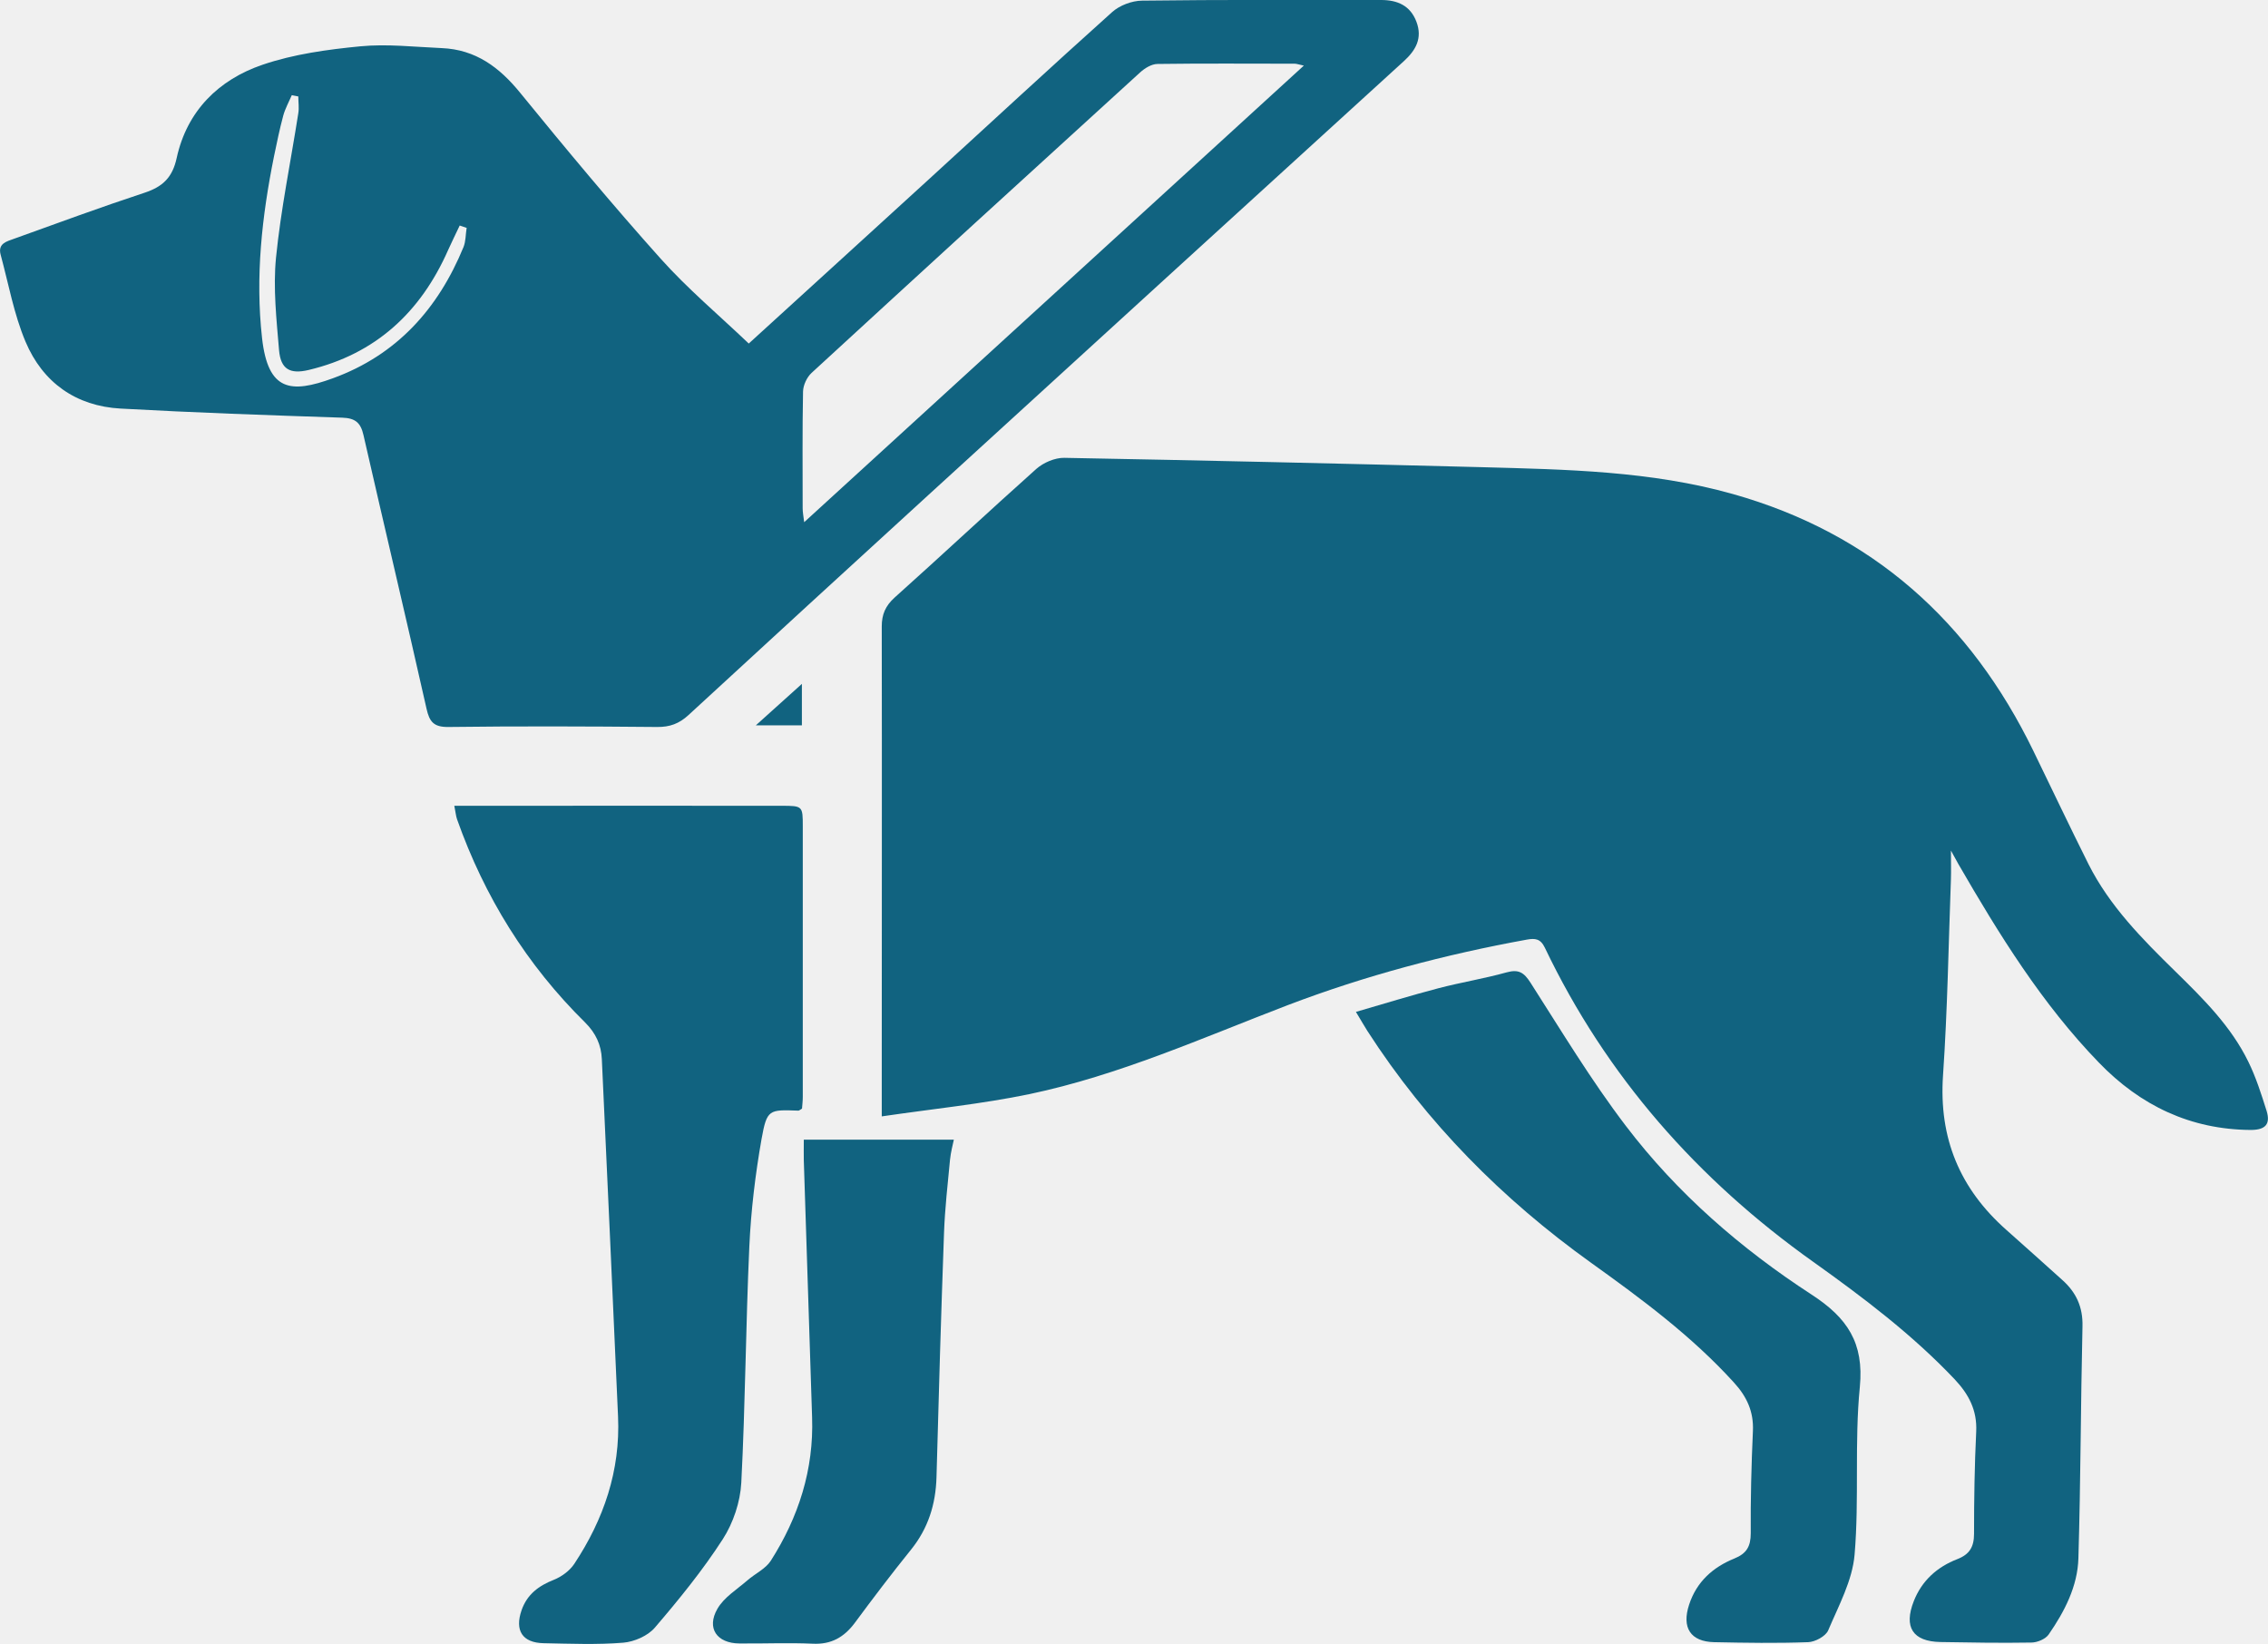
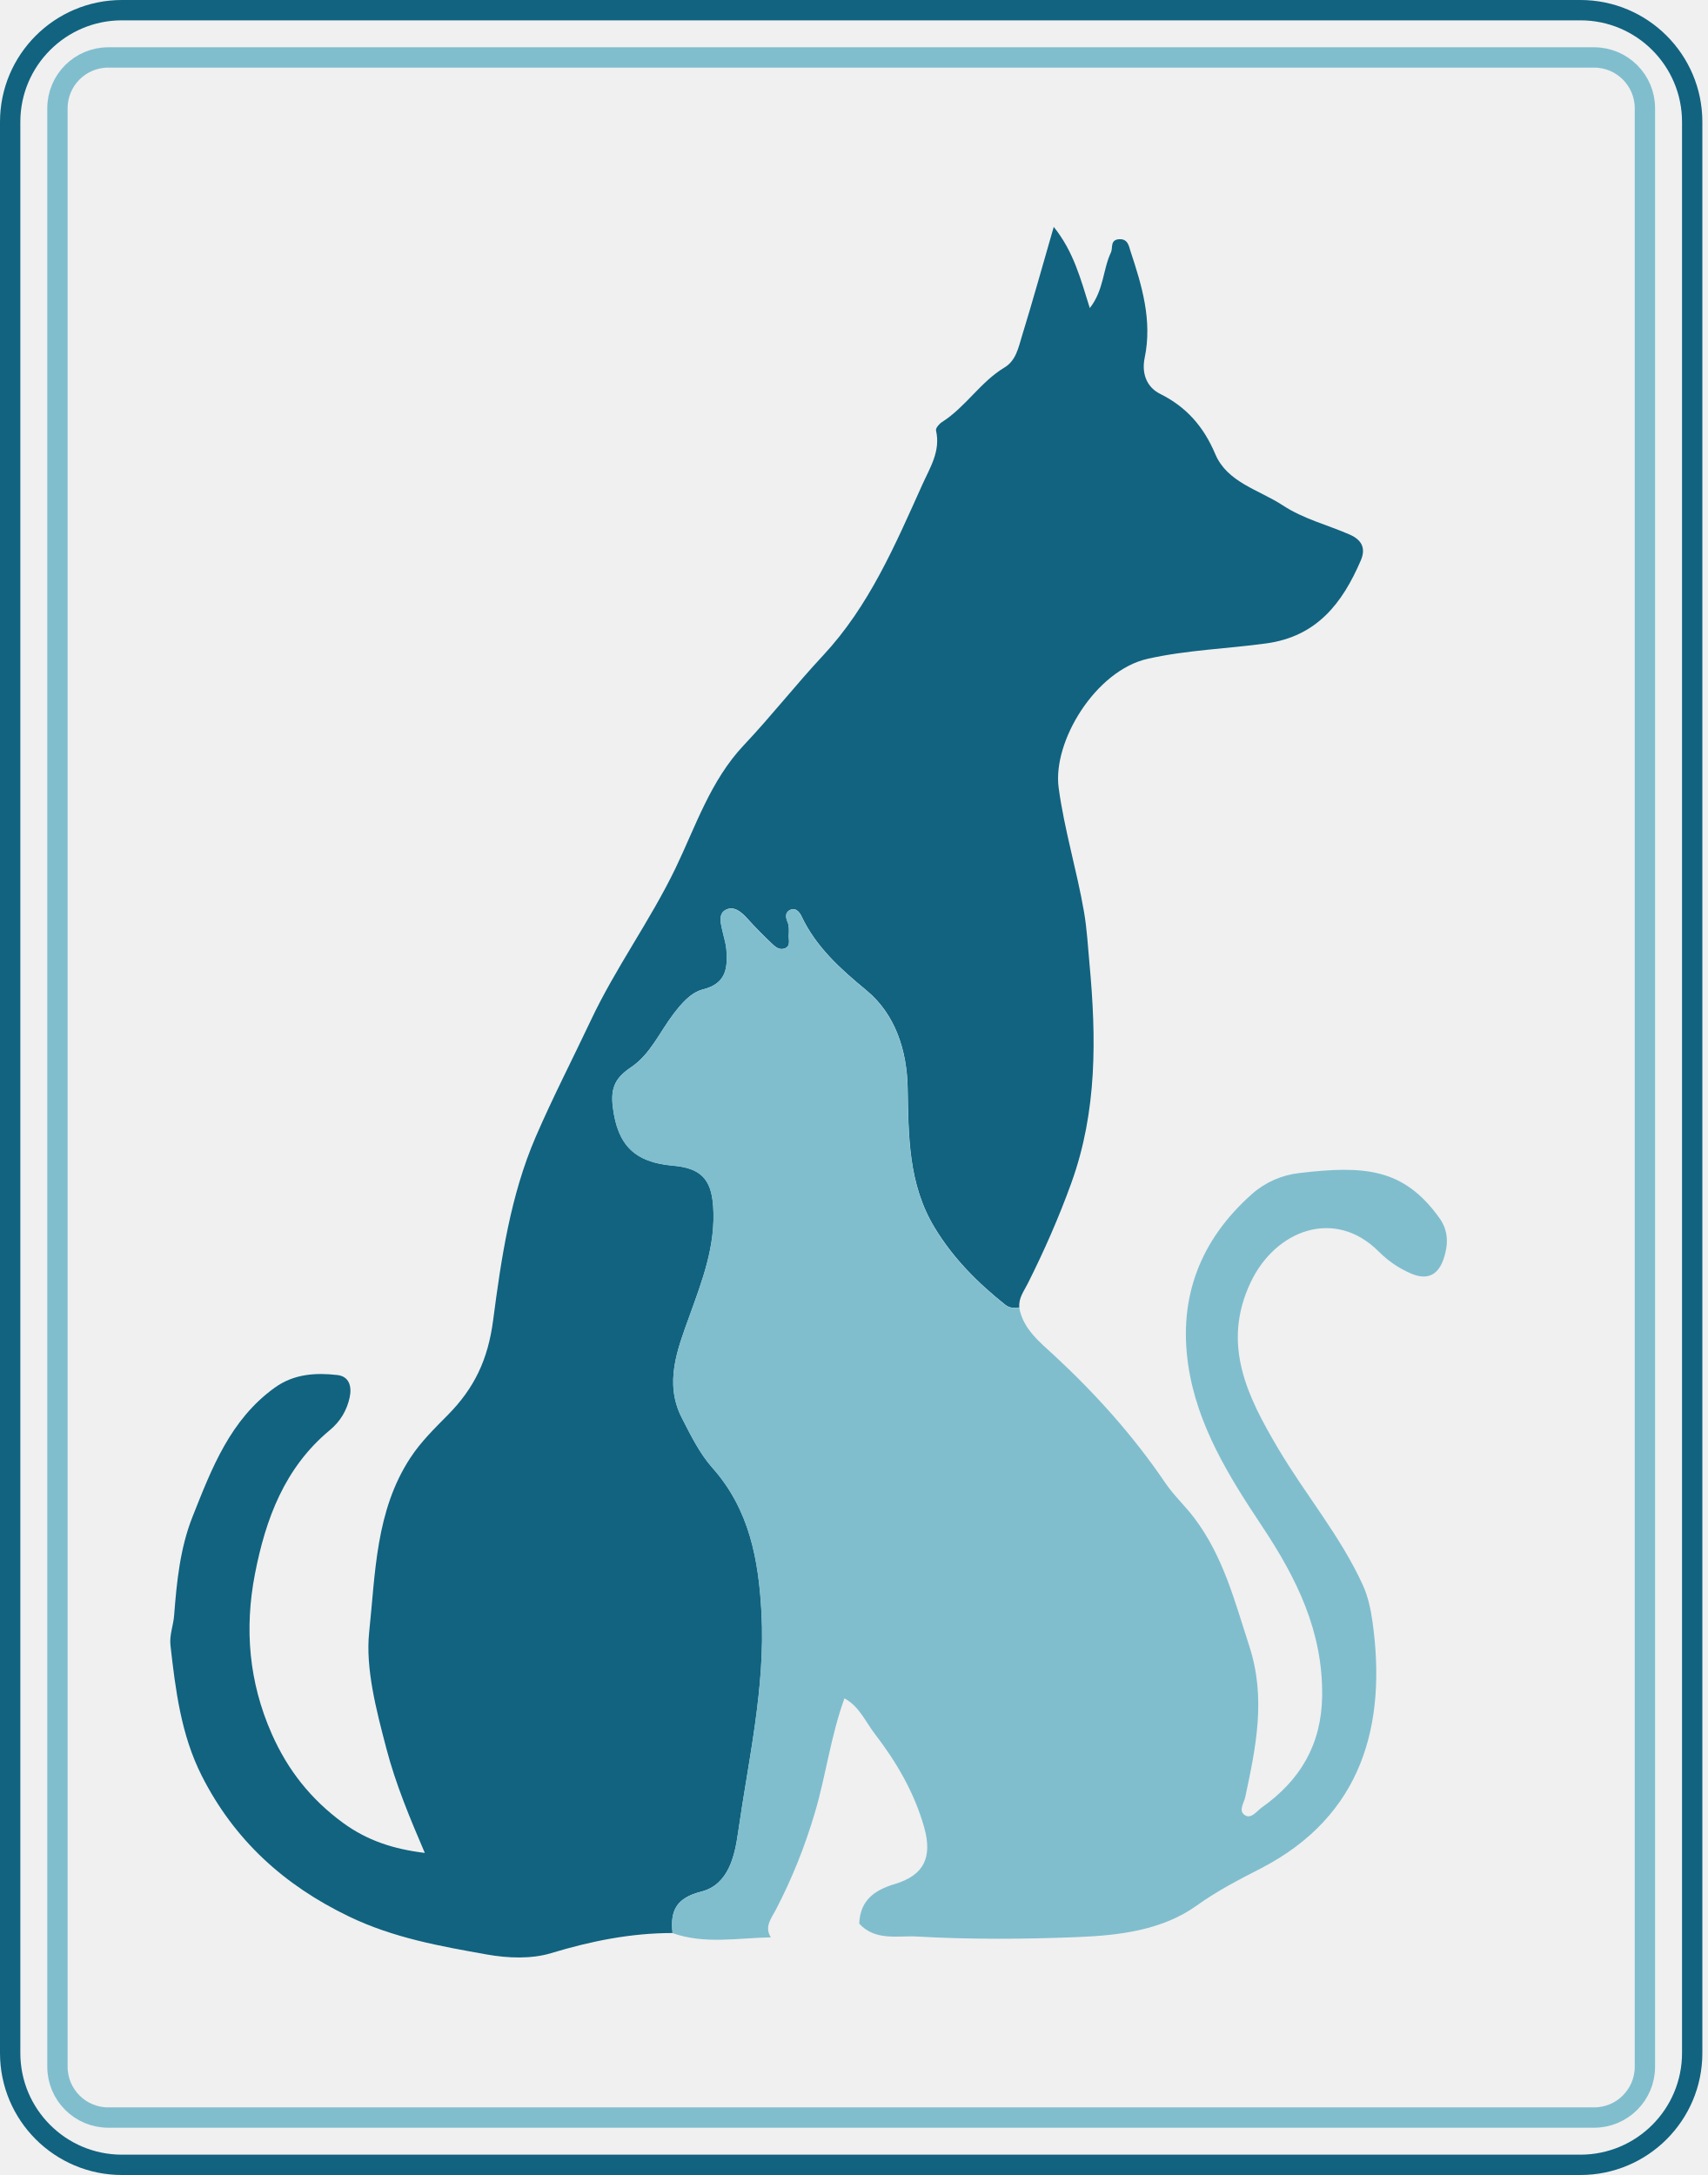
- <svg xmlns="http://www.w3.org/2000/svg" width="178" height="129" viewBox="0 0 178 129" fill="none">
-   <g clip-path="url(#clip0_587_338)">
-     <path d="M69.203 87.62C69.203 86.445 69.203 85.742 69.203 85.04C69.203 73.083 69.223 61.127 69.203 49.16C69.203 48.217 69.493 47.544 70.215 46.892C73.95 43.549 77.605 40.125 81.34 36.792C81.9 36.301 82.791 35.919 83.522 35.929C94.447 36.13 105.362 36.381 116.287 36.662C122.916 36.843 129.555 36.953 136.003 38.77C146.948 41.852 154.648 48.779 159.585 58.928C161.027 61.89 162.439 64.871 163.911 67.813C165.573 71.115 168.137 73.695 170.74 76.245C172.923 78.384 175.096 80.532 176.458 83.323C177.059 84.548 177.479 85.873 177.89 87.178C178.2 88.192 177.83 88.674 176.648 88.674C171.902 88.644 167.976 86.746 164.742 83.403C160.266 78.785 156.901 73.344 153.697 67.803C153.557 67.562 153.427 67.301 153.116 66.749C153.116 67.712 153.136 68.345 153.116 68.977C152.926 74.117 152.846 79.257 152.495 84.387C152.155 89.326 153.817 93.291 157.472 96.524C158.944 97.819 160.396 99.144 161.858 100.449C162.95 101.423 163.48 102.577 163.44 104.093C163.3 110.157 163.3 116.21 163.12 122.274C163.06 124.492 162.028 126.47 160.787 128.267C160.536 128.628 159.895 128.899 159.425 128.899C157.052 128.94 154.668 128.899 152.295 128.859C150.122 128.819 149.391 127.695 150.202 125.647C150.833 124.041 152.035 122.966 153.617 122.354C154.578 121.983 154.929 121.39 154.929 120.366C154.929 117.696 154.969 115.016 155.099 112.345C155.179 110.659 154.508 109.404 153.387 108.219C150.062 104.716 146.237 101.825 142.322 99.034C133.239 92.579 126.07 84.467 121.243 74.368C120.903 73.655 120.472 73.625 119.841 73.736C113.433 74.9 107.164 76.557 101.076 78.876C94.387 81.436 87.828 84.387 80.789 85.863C77.064 86.636 73.249 87.017 69.203 87.609V87.62Z" fill="#116380" />
-     <path d="M58.76 26.964C63.616 22.537 68.272 18.301 72.929 14.044C77.705 9.677 82.452 5.28 87.278 0.954C87.869 0.422 88.83 0.06 89.621 0.05C95.88 -0.03 102.138 -8.35913e-05 108.397 -8.35913e-05C109.668 -8.35913e-05 110.69 0.432 111.17 1.717C111.651 3.002 111.12 3.945 110.169 4.809C97.732 16.142 85.295 27.486 72.869 38.84C66.58 44.583 60.302 50.345 54.033 56.117C53.302 56.79 52.571 57.061 51.57 57.051C46.102 57.001 40.635 56.981 35.178 57.051C34.046 57.061 33.706 56.65 33.475 55.615C31.863 48.448 30.161 41.31 28.529 34.152C28.309 33.169 27.878 32.807 26.847 32.777C21.049 32.586 15.261 32.385 9.473 32.064C5.958 31.873 3.355 30.016 2.003 26.814C1.092 24.655 0.671 22.276 0.05 19.987C-0.19 19.094 0.551 18.943 1.112 18.733C4.516 17.508 7.921 16.253 11.366 15.118C12.778 14.647 13.539 13.924 13.869 12.388C14.68 8.694 17.163 6.254 20.608 5.08C23.052 4.246 25.705 3.885 28.288 3.634C30.391 3.433 32.534 3.684 34.667 3.775C37.331 3.885 39.203 5.28 40.846 7.308C44.43 11.705 48.065 16.072 51.85 20.299C53.953 22.648 56.396 24.706 58.76 26.954V26.964ZM102.338 5.15C101.918 5.06 101.758 4.999 101.607 4.999C98.023 4.999 94.438 4.969 90.853 5.019C90.382 5.019 89.841 5.351 89.471 5.692C80.859 13.532 72.268 21.383 63.696 29.263C63.326 29.605 63.035 30.227 63.025 30.729C62.965 33.781 62.995 36.833 62.995 39.885C62.995 40.186 63.055 40.487 63.115 40.979C76.223 29.002 89.181 17.166 102.328 5.15H102.338ZM36.64 17.889L36.079 17.698C35.779 18.341 35.458 18.974 35.168 19.626C33.015 24.505 29.48 27.778 24.233 29.032C22.761 29.384 22.03 28.982 21.9 27.476C21.7 25.067 21.429 22.628 21.66 20.238C22.04 16.434 22.821 12.669 23.412 8.884C23.482 8.453 23.412 8.011 23.412 7.569C23.242 7.539 23.072 7.499 22.901 7.469C22.671 8.001 22.381 8.523 22.23 9.075C21.95 10.119 21.73 11.183 21.509 12.247C20.558 16.966 20.027 21.704 20.568 26.543C21.039 30.709 22.821 30.89 26.126 29.685C31.142 27.858 34.387 24.234 36.379 19.385C36.56 18.933 36.54 18.401 36.62 17.909L36.64 17.889Z" fill="#116380" />
-     <path d="M35.648 63.235C36.54 63.235 37.241 63.235 37.941 63.235C45.742 63.235 53.543 63.225 61.343 63.235C63.005 63.235 63.005 63.255 63.005 64.871C63.005 71.939 63.005 79.006 63.005 86.074C63.005 86.395 62.965 86.726 62.945 86.997C62.795 87.088 62.725 87.158 62.655 87.158C60.352 87.078 60.191 87.047 59.771 89.376C59.28 92.157 58.94 94.988 58.81 97.809C58.529 103.993 58.499 110.187 58.179 116.361C58.099 117.867 57.548 119.513 56.727 120.788C55.145 123.238 53.292 125.517 51.39 127.735C50.839 128.378 49.778 128.839 48.916 128.91C46.843 129.08 44.751 128.99 42.668 128.95C40.986 128.92 40.385 127.946 40.936 126.36C41.376 125.105 42.287 124.442 43.479 123.971C44.08 123.73 44.711 123.268 45.071 122.726C47.384 119.232 48.696 115.407 48.506 111.161C48.095 101.815 47.665 92.458 47.234 83.112C47.184 81.998 46.763 81.084 45.932 80.251C41.336 75.724 38.022 70.373 35.869 64.289C35.779 64.028 35.759 63.737 35.658 63.245L35.648 63.235Z" fill="#116380" />
-     <path d="M106.422 79.408C108.705 78.745 110.788 78.103 112.901 77.551C114.673 77.089 116.485 76.798 118.248 76.306C119.199 76.045 119.61 76.326 120.12 77.119C122.544 80.904 124.877 84.779 127.6 88.353C131.626 93.643 136.633 97.99 142.18 101.594C144.974 103.411 146.306 105.369 145.965 108.852C145.535 113.199 145.925 117.636 145.555 121.993C145.384 124.031 144.303 126.009 143.482 127.946C143.282 128.408 142.46 128.85 141.91 128.87C139.456 128.96 136.993 128.92 134.53 128.87C132.667 128.829 131.976 127.725 132.567 125.928C133.158 124.121 134.44 122.987 136.122 122.304C137.083 121.913 137.404 121.35 137.404 120.326C137.384 117.656 137.454 114.976 137.574 112.305C137.644 110.769 137.093 109.595 136.072 108.481C132.757 104.836 128.832 101.935 124.867 99.094C117.907 94.105 111.979 88.132 107.323 80.914C107.063 80.502 106.822 80.081 106.422 79.418V79.408Z" fill="#116380" />
-     <path d="M63.075 89.437H74.861C74.781 89.828 74.621 90.41 74.561 91.003C74.38 92.91 74.16 94.828 74.09 96.745C73.86 103.14 73.669 109.535 73.499 115.929C73.439 118.048 72.848 119.935 71.507 121.601C69.984 123.489 68.522 125.416 67.081 127.364C66.239 128.488 65.238 129.06 63.786 128.99C61.873 128.9 59.951 128.99 58.028 128.97C56.266 128.96 55.425 127.775 56.306 126.249C56.827 125.346 57.848 124.724 58.669 124.011C59.27 123.489 60.081 123.117 60.492 122.485C62.675 119.062 63.876 115.327 63.736 111.231C63.516 104.505 63.295 97.779 63.085 91.053C63.075 90.601 63.085 90.16 63.085 89.437H63.075Z" fill="#116380" />
-     <path d="M62.935 53.668V56.921H59.32C60.622 55.756 61.703 54.772 62.935 53.668Z" fill="#116380" />
+ <svg xmlns="http://www.w3.org/2000/svg" width="168" height="214" viewBox="0 0 168 214" fill="none">
+   <rect x="5.652" y="5.652" width="156.174" height="202.696" rx="5" stroke="#80BECE" stroke-width="2" />
+   <rect x="1" y="1" width="165.478" height="212" rx="11" stroke="#116380" stroke-width="2" />
+   <g clip-path="url(#clip0_514_3937)">
+     <path d="M66.157 190.192C62.062 190.192 58.135 190.985 54.209 192.174C52.266 192.763 49.961 192.67 47.925 192.308C43.298 191.486 38.695 190.67 34.331 188.565C27.913 185.475 23.035 181.02 19.844 174.711C17.808 170.683 17.265 166.275 16.769 161.873C16.658 160.876 17.061 159.896 17.131 158.934C17.388 155.611 17.714 152.311 18.957 149.191C20.836 144.463 22.65 139.682 27.038 136.527C28.922 135.175 31.052 135.046 33.199 135.291C34.348 135.425 34.634 136.411 34.401 137.489C34.121 138.789 33.473 139.862 32.44 140.719C27.995 144.41 26.128 149.459 25.077 154.888C24.039 160.269 24.488 165.499 26.729 170.583C28.304 174.152 30.567 177.02 33.73 179.341C36.128 181.096 38.712 181.936 41.793 182.309C40.294 178.81 38.922 175.522 38.012 172.041C37.02 168.257 35.941 164.147 36.32 160.578C36.933 154.829 36.939 148.661 40.375 143.431C41.431 141.821 42.761 140.539 44.074 139.203C46.636 136.603 48.001 133.822 48.514 129.904C49.308 123.84 50.218 117.625 52.697 111.87C54.378 107.981 56.326 104.208 58.123 100.401C60.574 95.2 63.969 90.588 66.461 85.417C68.439 81.306 69.903 76.782 73.188 73.307C75.877 70.461 78.299 67.359 80.971 64.497C85.51 59.628 88.06 53.628 90.732 47.699C91.484 46.025 92.558 44.381 92.085 42.358C92.033 42.131 92.395 41.705 92.669 41.53C94.997 40.055 96.444 37.589 98.818 36.16C99.968 35.472 100.195 34.178 100.545 33.047C101.601 29.624 102.552 26.178 103.667 22.324C105.633 24.773 106.31 27.443 107.214 30.312C108.608 28.534 108.498 26.499 109.297 24.831C109.501 24.4 109.18 23.578 110.125 23.537C110.977 23.496 111.065 24.248 111.205 24.674C112.337 28.091 113.381 31.525 112.611 35.216C112.313 36.661 112.745 38.055 114.128 38.749C116.73 40.049 118.41 41.967 119.56 44.684C120.738 47.471 123.86 48.188 126.199 49.722C128.218 51.051 130.569 51.634 132.757 52.585C134.099 53.168 134.344 54.054 133.871 55.15C132.074 59.319 129.577 62.625 124.56 63.307C120.686 63.838 116.788 63.949 112.914 64.817C107.786 65.966 103.532 72.957 104.151 77.516C104.711 81.662 105.942 85.638 106.648 89.737C106.94 91.434 107.027 93.171 107.185 94.839C107.856 102.092 107.949 109.339 105.399 116.388C104.174 119.782 102.733 123.053 101.123 126.265C100.744 127.029 100.189 127.711 100.283 128.638C99.781 128.703 99.343 128.732 98.871 128.353C96.158 126.19 93.754 123.776 91.945 120.779C89.355 116.499 89.384 111.794 89.297 107.019C89.227 103.392 88.1 99.806 85.253 97.451C82.674 95.317 80.288 93.189 78.847 90.133C78.666 89.743 78.293 89.317 77.832 89.481C77.284 89.679 77.231 90.139 77.482 90.711C77.645 91.09 77.628 91.574 77.599 91.999C77.569 92.46 77.826 93.078 77.196 93.317C76.636 93.521 76.216 93.101 75.86 92.763C75.072 92.011 74.302 91.236 73.573 90.425C72.954 89.737 72.184 89.049 71.338 89.55C70.609 89.982 70.959 91.031 71.117 91.754C71.239 92.308 71.42 92.839 71.467 93.428C71.607 95.27 71.432 96.769 69.185 97.34C67.948 97.655 67.05 98.728 66.245 99.783C64.897 101.55 63.987 103.719 62.108 104.99C60.603 106.01 60.049 106.931 60.294 108.92C60.761 112.68 62.453 114.359 66.204 114.686C68.882 114.919 69.979 115.945 70.166 118.674C70.434 122.528 69.098 125.974 67.832 129.484C66.659 132.737 65.317 136.061 67.091 139.518C67.966 141.227 68.841 143.017 70.101 144.428C73.76 148.544 74.646 153.529 74.921 158.707C75.306 166.001 73.643 173.114 72.622 180.262C72.301 182.524 71.712 185.428 68.993 186.116C66.519 186.74 65.924 188.005 66.169 190.18L66.157 190.192Z" fill="#116380" />
+     <path d="M66.158 190.192C65.913 188.017 66.513 186.752 68.981 186.128C71.7 185.44 72.284 182.537 72.61 180.275C73.632 173.12 75.294 166.007 74.909 158.719C74.635 153.547 73.748 148.556 70.09 144.44C68.836 143.023 67.955 141.233 67.079 139.531C65.306 136.073 66.648 132.75 67.82 129.496C69.087 125.986 70.423 122.54 70.154 118.686C69.962 115.958 68.871 114.932 66.193 114.698C62.441 114.372 60.743 112.693 60.282 108.932C60.037 106.938 60.592 106.022 62.097 105.002C63.975 103.731 64.891 101.562 66.234 99.795C67.033 98.74 67.931 97.667 69.174 97.352C71.42 96.781 71.595 95.277 71.455 93.44C71.409 92.851 71.228 92.321 71.105 91.767C70.948 91.044 70.598 89.994 71.327 89.563C72.173 89.067 72.943 89.755 73.561 90.437C74.291 91.248 75.061 92.023 75.849 92.775C76.204 93.114 76.624 93.533 77.185 93.329C77.815 93.096 77.558 92.478 77.587 92.012C77.616 91.58 77.634 91.096 77.471 90.723C77.22 90.152 77.272 89.685 77.821 89.493C78.281 89.33 78.655 89.755 78.836 90.146C80.277 93.201 82.657 95.329 85.242 97.463C88.089 99.819 89.221 103.405 89.285 107.031C89.373 111.806 89.344 116.512 91.934 120.791C93.743 123.788 96.146 126.202 98.859 128.365C99.338 128.744 99.77 128.715 100.271 128.651C100.639 130.773 102.348 132.097 103.708 133.356C107.821 137.169 111.514 141.291 114.653 145.921C115.493 147.157 116.608 148.177 117.518 149.39C120.359 153.168 121.479 157.57 122.903 161.955C124.572 167.074 123.562 171.879 122.512 176.794C122.378 177.412 121.812 178.158 122.46 178.589C123.095 179.015 123.638 178.193 124.122 177.849C127.897 175.184 130.003 171.663 130.073 166.899C130.161 160.544 127.588 155.32 124.157 150.16C120.925 145.303 117.763 140.236 116.894 134.289C115.919 127.636 118.09 122.004 123.136 117.509C124.472 116.319 126.083 115.62 127.833 115.415C134.175 114.675 138.084 114.897 141.62 119.858C142.53 121.135 142.472 122.476 142.046 123.794C141.556 125.304 140.569 126.045 138.848 125.316C137.611 124.791 136.561 124.062 135.634 123.135C131.293 118.797 125.47 121.048 123.049 126.15C120.137 132.277 122.734 137.426 125.733 142.504C128.416 147.046 131.87 151.128 134.076 155.955C134.589 157.086 134.863 158.369 135.033 159.611C136.421 169.628 134.076 178.659 124.035 183.837C121.882 184.945 119.758 186.035 117.745 187.481C114.315 189.942 110.056 190.431 105.925 190.595C100.686 190.804 95.423 190.834 90.195 190.536C88.34 190.431 86.105 191.003 84.53 189.265C84.624 187.003 85.983 185.983 88.031 185.37C90.93 184.502 91.747 182.717 90.913 179.767C89.95 176.368 88.194 173.365 86.065 170.596C85.149 169.406 84.536 167.89 83.077 167.103C81.724 170.829 81.263 174.648 80.178 178.315C79.174 181.715 77.92 184.84 76.315 187.924C75.889 188.74 75.172 189.574 75.837 190.618C72.599 190.67 69.332 191.329 66.14 190.192H66.158Z" fill="#80BECE" />
  </g>
  <defs>
-     <clipPath id="clip0_587_338">
-       <rect width="178" height="129" fill="white" />
+     <clipPath id="clip0_514_3937">
+       <rect width="125.609" height="170.27" fill="white" transform="translate(16.7461 22.3306)" />
    </clipPath>
  </defs>
</svg>
